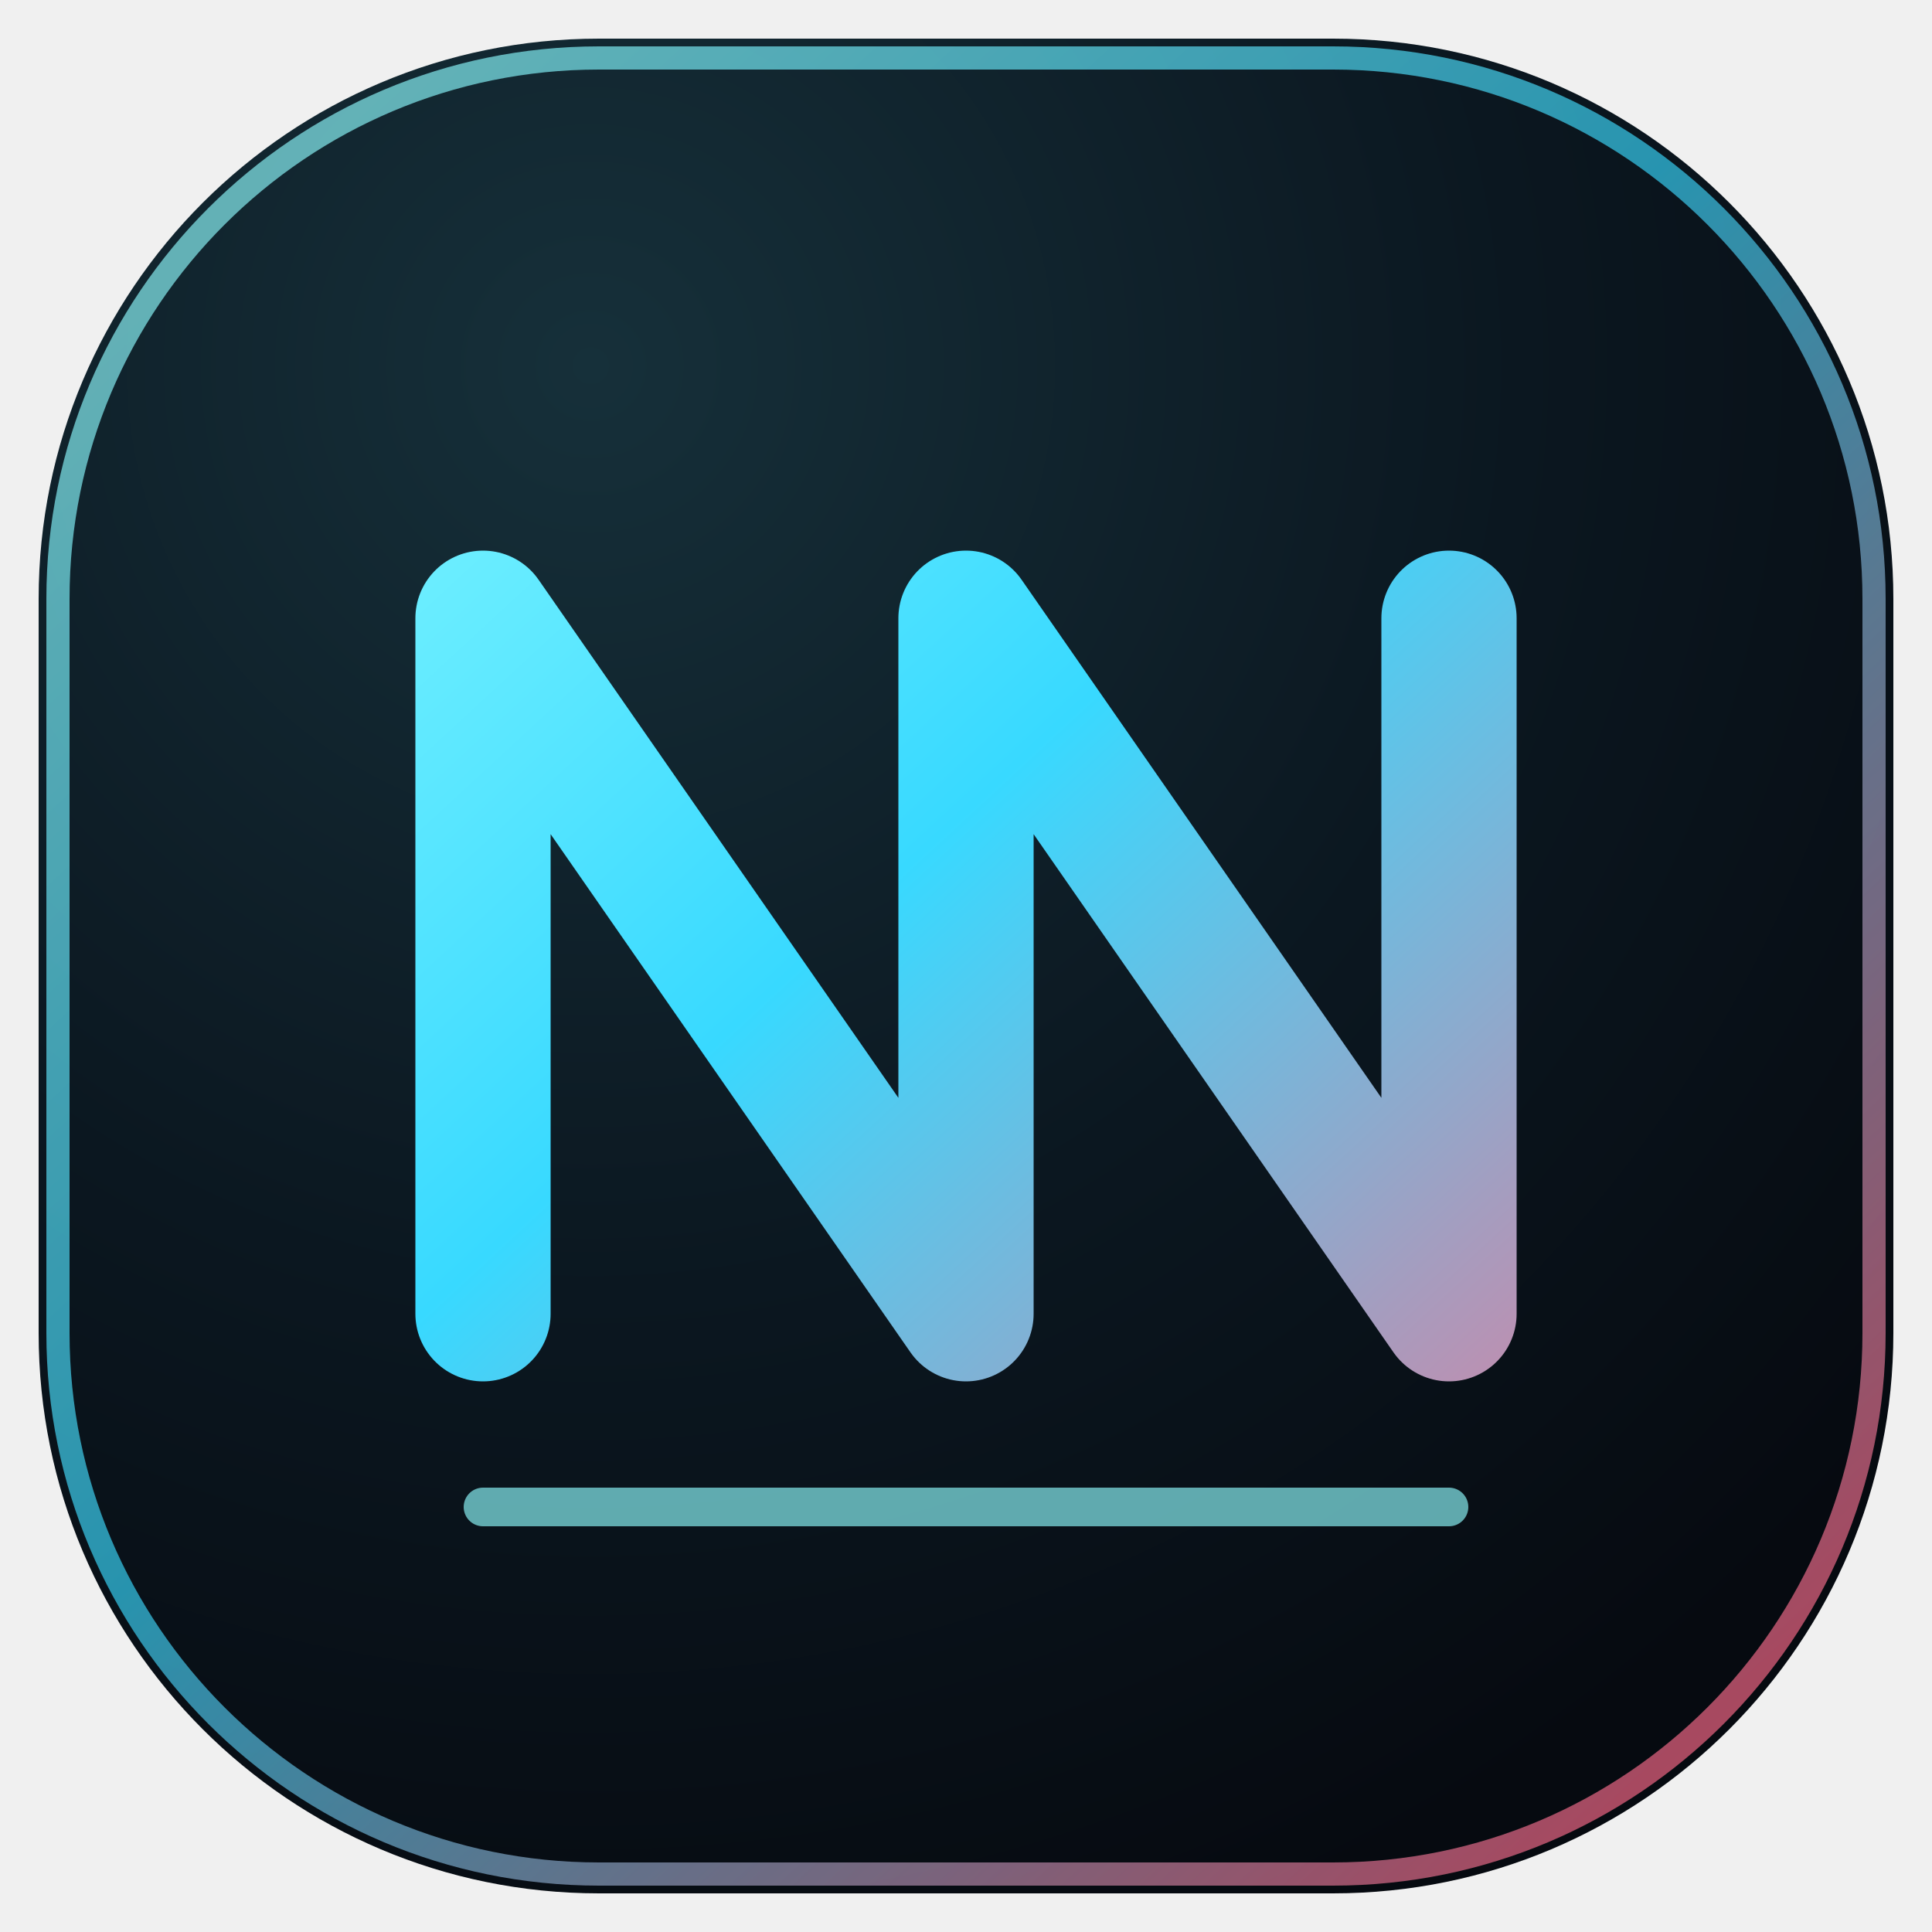
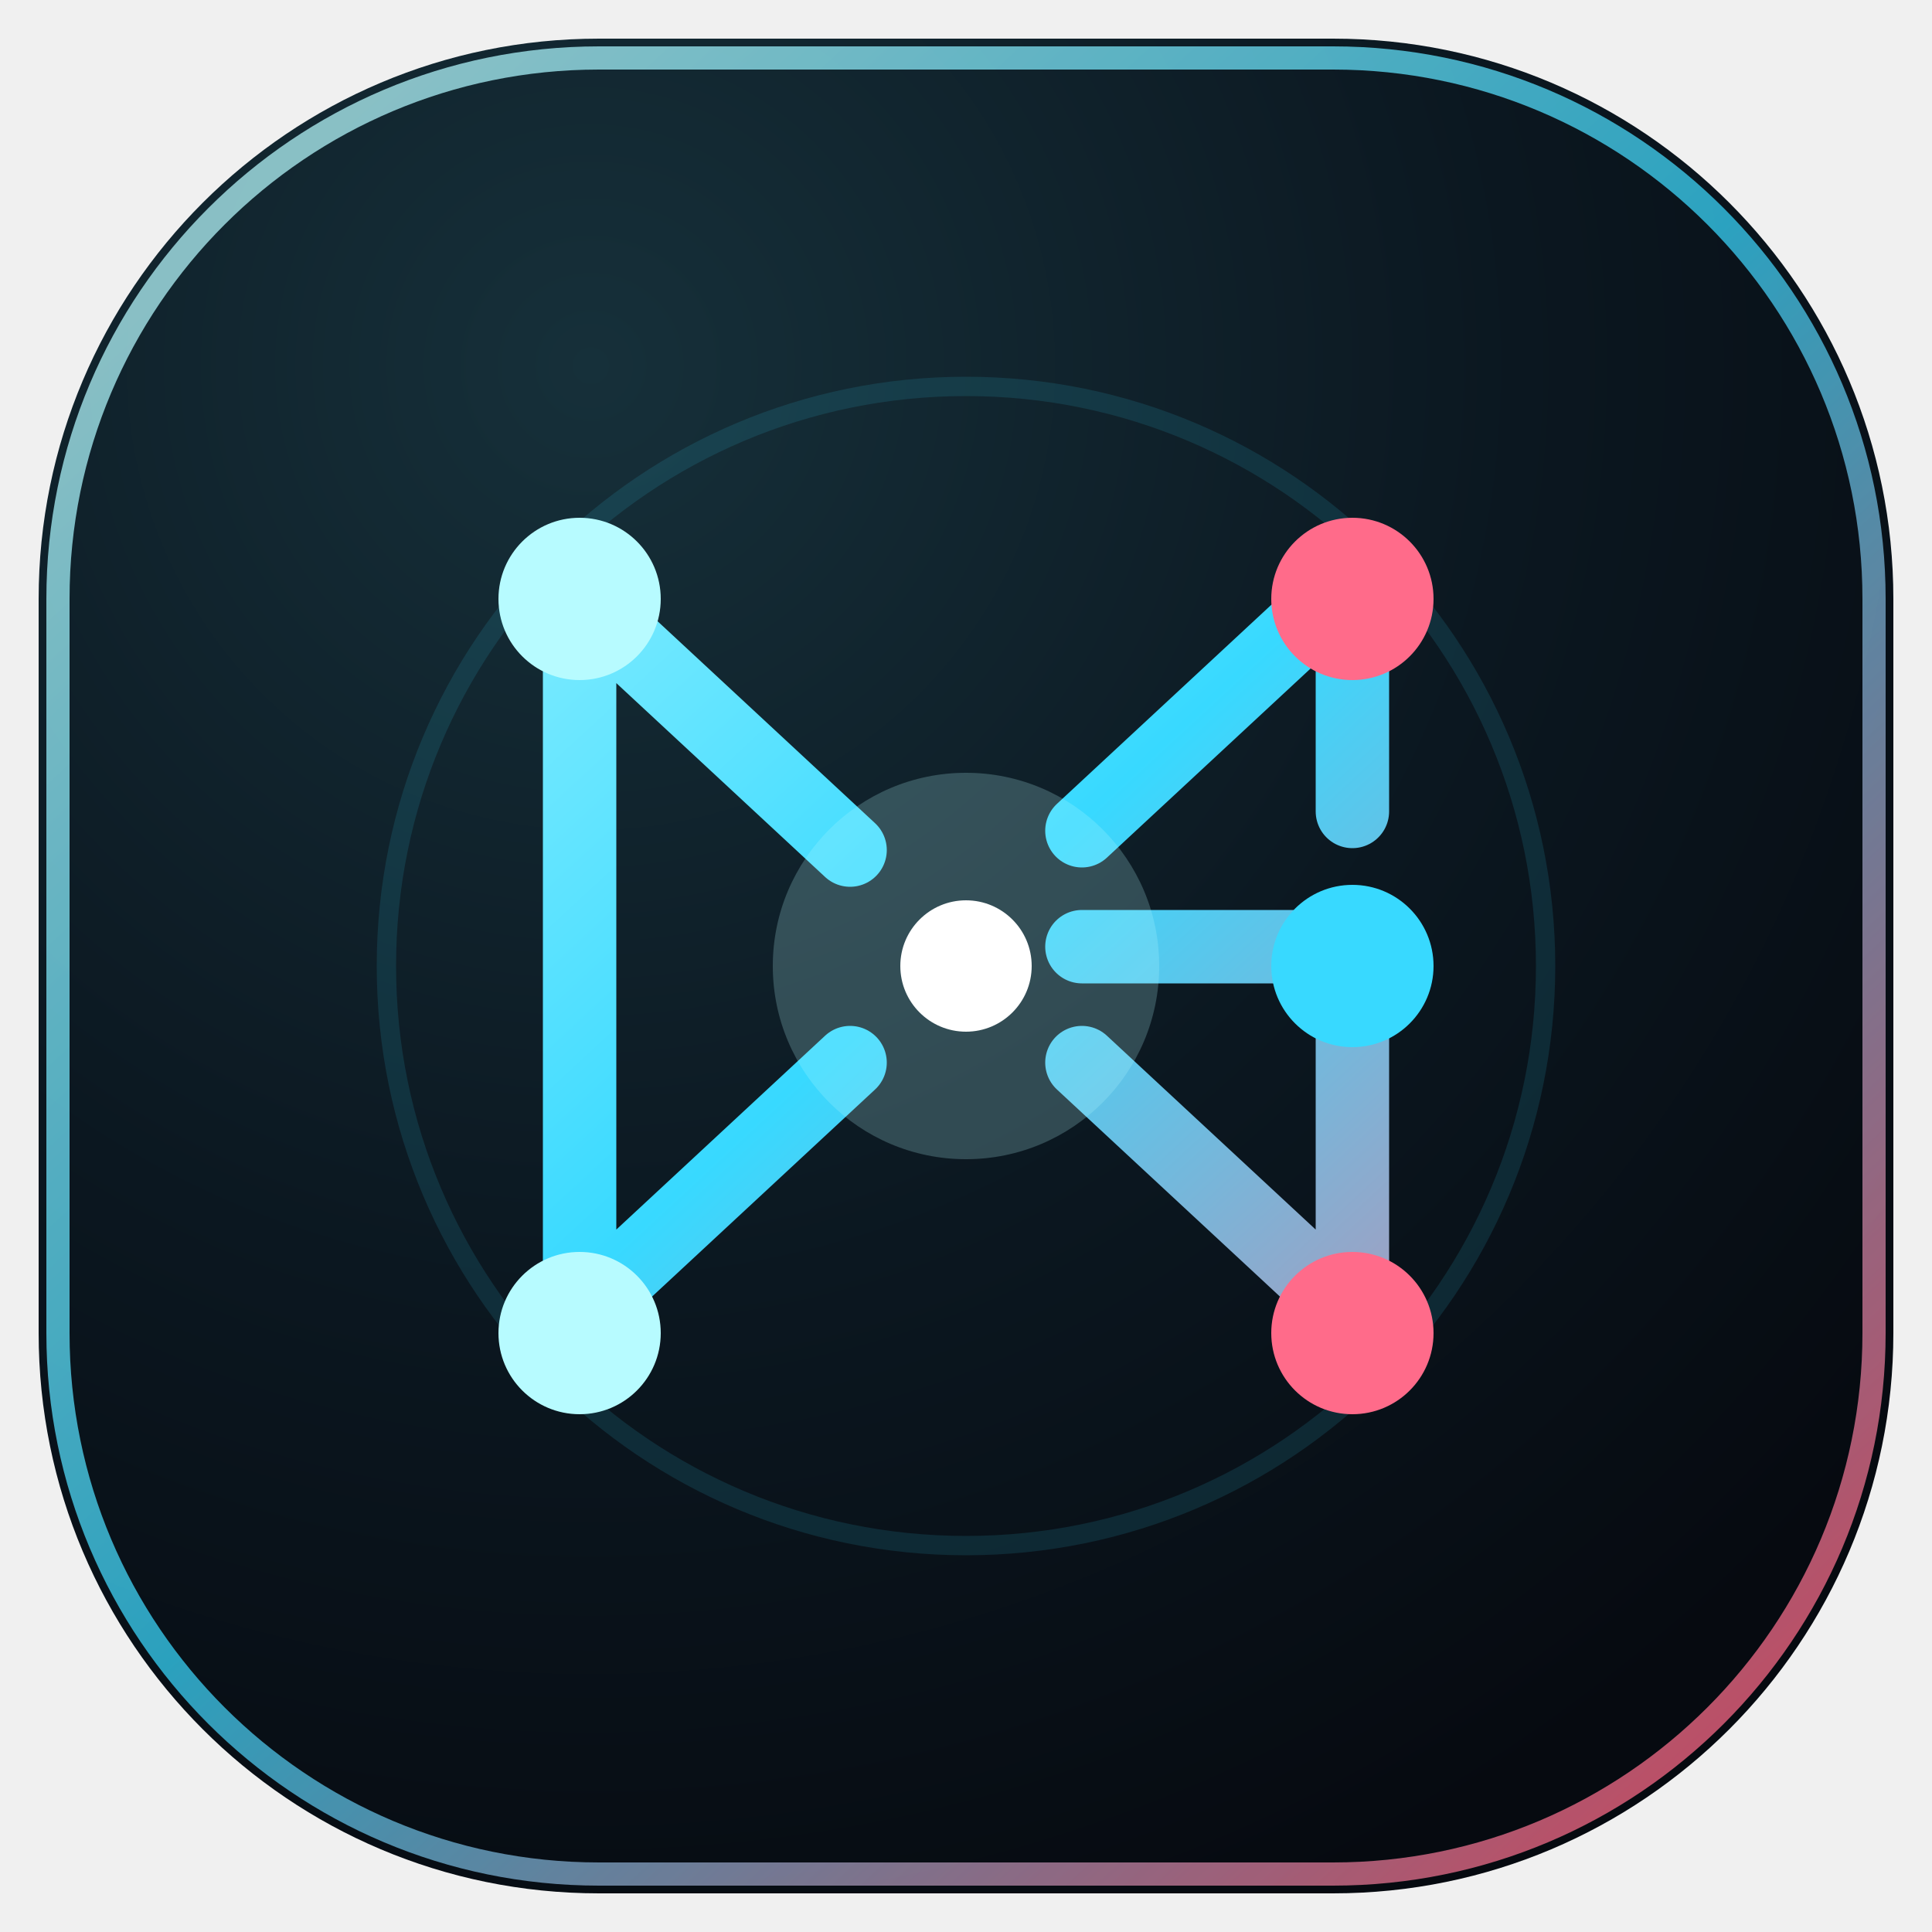
<svg xmlns="http://www.w3.org/2000/svg" viewBox="0 0 100 100" fill="none">
  <defs>
    <linearGradient id="signal" x1="14" y1="10" x2="88" y2="90" gradientUnits="userSpaceOnUse">
-       <stop offset="0%" stop-color="#8ffcff" />
-       <stop offset="44%" stop-color="#38d9ff" />
+       <stop offset="0%" stop-color="#b7fbff" />
+       <stop offset="48%" stop-color="#38d9ff" />
      <stop offset="100%" stop-color="#ff6b8a" />
    </linearGradient>
    <radialGradient id="bg" cx="30%" cy="18%" r="90%">
      <stop offset="0%" stop-color="#16303a" />
      <stop offset="55%" stop-color="#0b1720" />
      <stop offset="100%" stop-color="#060a10" />
    </radialGradient>
  </defs>
  <rect x="2" y="2" width="96" height="96" rx="29" fill="url(#bg)" />
-   <rect x="3" y="3" width="94" height="94" rx="28" stroke="url(#signal)" stroke-width="1.2" fill="none" opacity=".65" />
-   <path d="M25 68V32l25 36V32l25 36V32" stroke="url(#signal)" stroke-width="7" stroke-linecap="round" stroke-linejoin="round" />
-   <path d="M25 78h50" stroke="#8ffcff" stroke-width="2" stroke-linecap="round" opacity=".65" />
+   <rect x="3" y="3" width="94" height="94" rx="28" stroke="url(#signal)" stroke-width="1.2" fill="none" opacity=".72" />
+   <circle cx="50" cy="50" r="30" stroke="#38d9ff" stroke-opacity=".12" />
+   <path d="M30 31v38m0-38 14 13m-14 24 14-13m12-6h15m-15-6 14-13m-14 25 14 13m0-38v12m0 10v16" stroke="url(#signal)" stroke-width="3.8" stroke-linecap="round" stroke-linejoin="round" />
+   <circle cx="30" cy="31" r="4.2" fill="#b7fbff" />
+   <circle cx="30" cy="69" r="4.2" fill="#b7fbff" />
+   <circle cx="70" cy="31" r="4.2" fill="#ff6b8a" />
+   <circle cx="70" cy="50" r="4.2" fill="#38d9ff" />
+   <circle cx="70" cy="69" r="4.2" fill="#ff6b8a" />
+   <circle cx="50" cy="50" r="10" fill="#b7fbff" opacity=".22" />
+   <circle cx="50" cy="50" r="3.4" fill="#fff" />
</svg>
